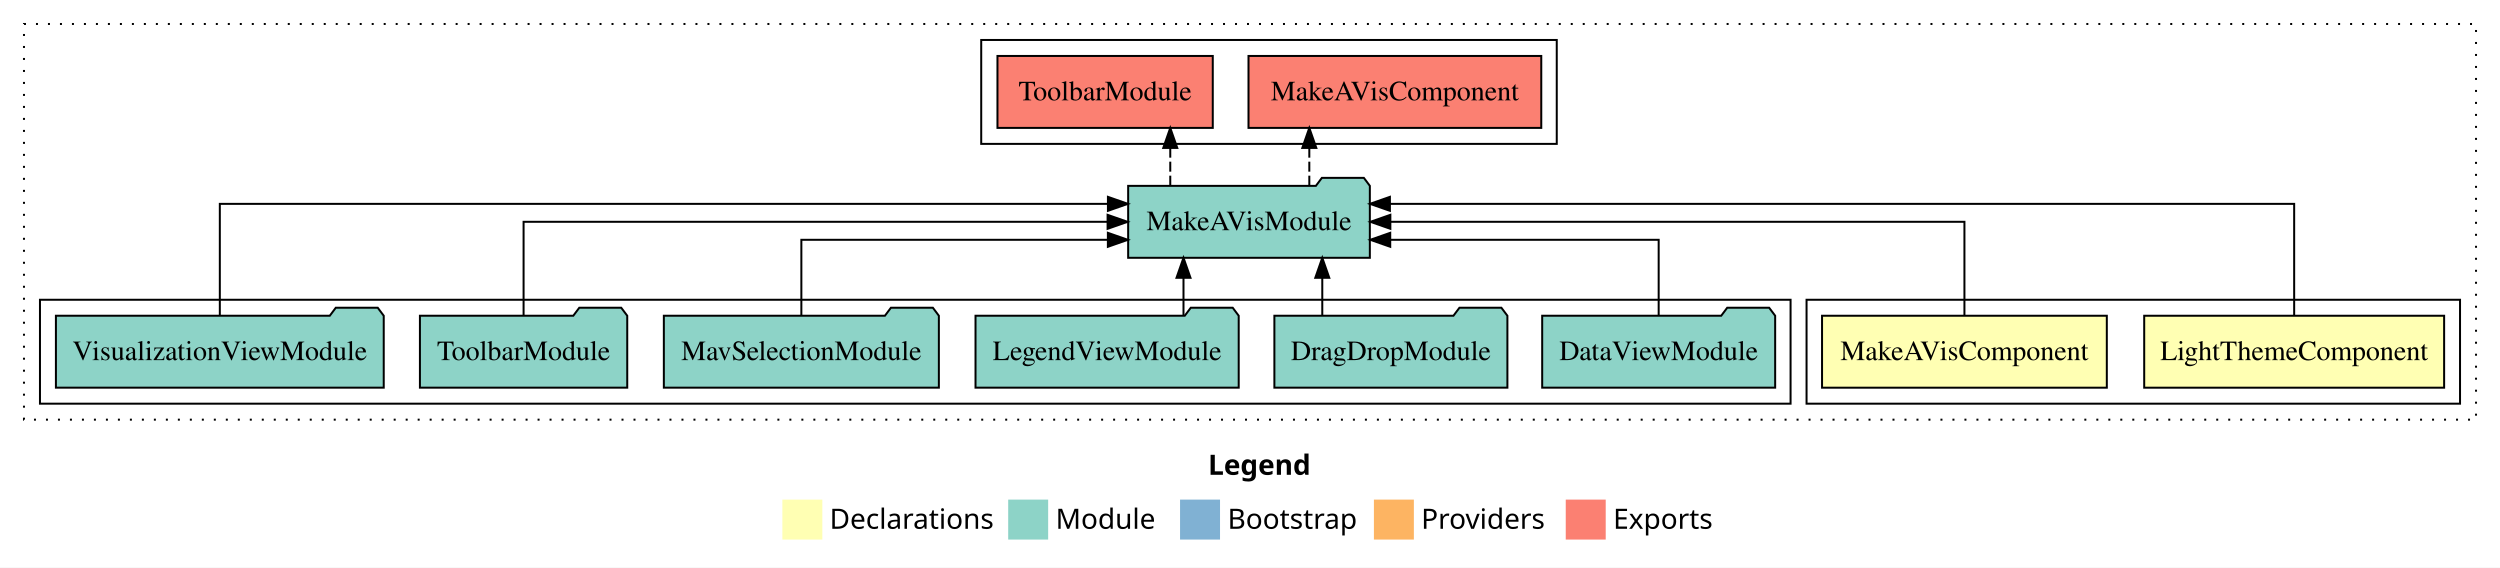
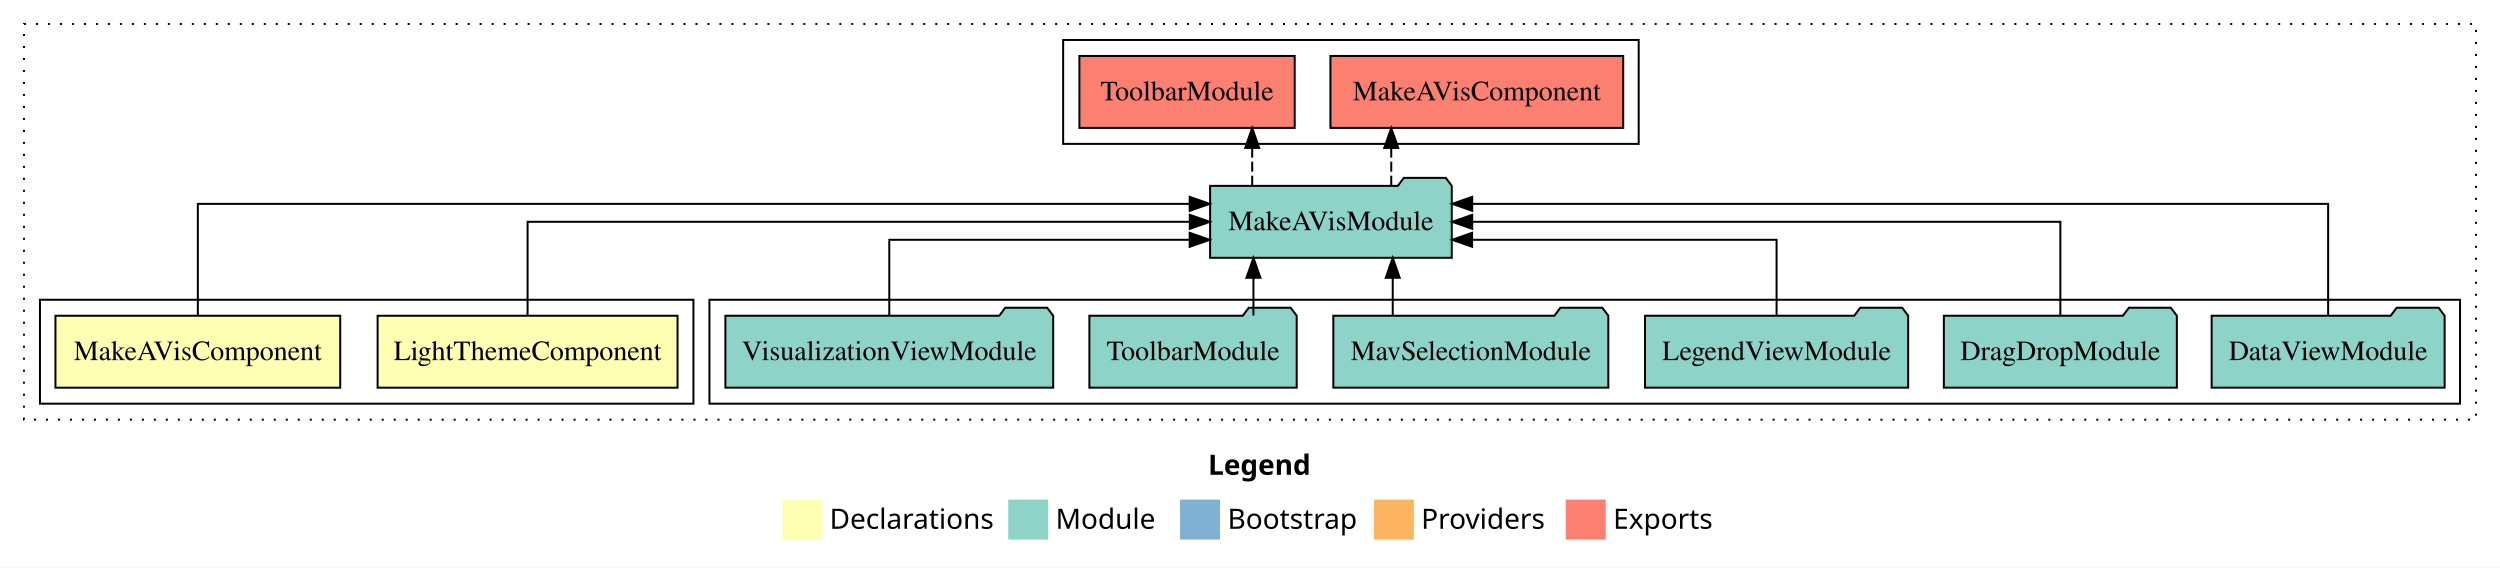
<svg xmlns="http://www.w3.org/2000/svg" width="1251pt" height="284pt" viewBox="0.00 0.00 1251.00 284.00">
  <g id="graph0" class="graph" transform="scale(1 1) rotate(0) translate(4 280)">
    <polygon fill="white" stroke="transparent" points="-4,4 -4,-280 1247,-280 1247,4 -4,4" />
    <text text-anchor="start" x="600.51" y="-42.4" font-family="sans-serif" font-weight="bold" font-size="14.00">Legend</text>
    <polygon fill="#ffffb3" stroke="transparent" points="387.5,-10 387.5,-30 407.5,-30 407.5,-10 387.5,-10" />
    <text text-anchor="start" x="411.13" y="-15.4" font-family="sans-serif" font-size="14.00">  Declarations</text>
    <polygon fill="#8dd3c7" stroke="transparent" points="500.5,-10 500.5,-30 520.5,-30 520.5,-10 500.5,-10" />
    <text text-anchor="start" x="524.23" y="-15.4" font-family="sans-serif" font-size="14.00">  Module</text>
    <polygon fill="#80b1d3" stroke="transparent" points="586.5,-10 586.5,-30 606.5,-30 606.5,-10 586.5,-10" />
    <text text-anchor="start" x="610.28" y="-15.4" font-family="sans-serif" font-size="14.00">  Bootstrap</text>
    <polygon fill="#fdb462" stroke="transparent" points="683.5,-10 683.5,-30 703.5,-30 703.5,-10 683.5,-10" />
    <text text-anchor="start" x="707.17" y="-15.4" font-family="sans-serif" font-size="14.00">  Providers</text>
    <polygon fill="#fb8072" stroke="transparent" points="779.5,-10 779.5,-30 799.5,-30 799.5,-10 779.5,-10" />
    <text text-anchor="start" x="803.23" y="-15.4" font-family="sans-serif" font-size="14.00">  Exports</text>
    <g id="clust1" class="cluster">
      <polygon fill="none" stroke="black" stroke-dasharray="1,5" points="8,-70 8,-268 1235,-268 1235,-70 8,-70" />
    </g>
-     <g id="clust2" class="cluster">
-       <polygon fill="none" stroke="black" points="900,-78 900,-130 1227,-130 1227,-78 900,-78" />
-     </g>
    <g id="clust6" class="cluster">
-       <polygon fill="none" stroke="black" points="487,-208 487,-260 775,-260 775,-208 487,-208" />
+       <polygon fill="none" stroke="black" points="528,-208 528,-260 816,-260 816,-208 528,-208" />
    </g>
    <g id="clust5" class="cluster">
-       <polygon fill="none" stroke="black" points="16,-78 16,-130 892,-130 892,-78 16,-78" />
+       <polygon fill="none" stroke="black" points="351,-78 351,-130 1227,-130 1227,-78 351,-78" />
+     </g>
+     <g id="clust2" class="cluster">
+       <polygon fill="none" stroke="black" points="16,-78 16,-130 343,-130 343,-78 16,-78" />
    </g>
    <g id="node1" class="node">
-       <polygon fill="#ffffb3" stroke="black" points="1219.04,-122 1068.96,-122 1068.96,-86 1219.04,-86 1219.04,-122" />
-       <text text-anchor="middle" x="1144" y="-99.8" font-family="Times,serif" font-size="14.00">LightThemeComponent</text>
+       <polygon fill="#ffffb3" stroke="black" points="335.04,-122 184.96,-122 184.96,-86 335.04,-86 335.04,-122" />
+       <text text-anchor="middle" x="260" y="-99.8" font-family="Times,serif" font-size="14.00">LightThemeComponent</text>
    </g>
    <g id="node3" class="node">
-       <polygon fill="#8dd3c7" stroke="black" points="681.47,-187 678.47,-191 657.47,-191 654.47,-187 560.53,-187 560.53,-151 681.47,-151 681.47,-187" />
-       <text text-anchor="middle" x="621" y="-164.8" font-family="Times,serif" font-size="14.00">MakeAVisModule</text>
+       <polygon fill="#8dd3c7" stroke="black" points="722.47,-187 719.47,-191 698.47,-191 695.47,-187 601.53,-187 601.53,-151 722.47,-151 722.47,-187" />
+       <text text-anchor="middle" x="662" y="-164.8" font-family="Times,serif" font-size="14.00">MakeAVisModule</text>
    </g>
    <g id="edge1" class="edge">
-       <path fill="none" stroke="black" d="M1144,-122.29C1144,-144.21 1144,-178 1144,-178 1144,-178 691.51,-178 691.51,-178" />
-       <polygon fill="black" stroke="black" points="691.51,-174.5 681.51,-178 691.51,-181.5 691.51,-174.5" />
+       <path fill="none" stroke="black" d="M260,-122.11C260,-141.34 260,-169 260,-169 260,-169 591.38,-169 591.38,-169" />
+       <polygon fill="black" stroke="black" points="591.38,-172.5 601.38,-169 591.38,-165.5 591.38,-172.5" />
    </g>
    <g id="node2" class="node">
-       <polygon fill="#ffffb3" stroke="black" points="1050.25,-122 907.75,-122 907.75,-86 1050.25,-86 1050.25,-122" />
-       <text text-anchor="middle" x="979" y="-99.8" font-family="Times,serif" font-size="14.00">MakeAVisComponent</text>
+       <polygon fill="#ffffb3" stroke="black" points="166.25,-122 23.75,-122 23.75,-86 166.25,-86 166.25,-122" />
+       <text text-anchor="middle" x="95" y="-99.8" font-family="Times,serif" font-size="14.00">MakeAVisComponent</text>
    </g>
    <g id="edge2" class="edge">
-       <path fill="none" stroke="black" d="M979,-122.11C979,-141.34 979,-169 979,-169 979,-169 691.73,-169 691.73,-169" />
-       <polygon fill="black" stroke="black" points="691.73,-165.5 681.73,-169 691.73,-172.5 691.73,-165.5" />
+       <path fill="none" stroke="black" d="M95,-122.29C95,-144.21 95,-178 95,-178 95,-178 591.32,-178 591.32,-178" />
+       <polygon fill="black" stroke="black" points="591.32,-181.5 601.32,-178 591.32,-174.5 591.32,-181.5" />
    </g>
    <g id="node10" class="node">
-       <polygon fill="#fb8072" stroke="black" points="767.25,-252 620.75,-252 620.75,-216 767.25,-216 767.25,-252" />
-       <text text-anchor="middle" x="694" y="-229.8" font-family="Times,serif" font-size="14.00">MakeAVisComponent </text>
+       <polygon fill="#fb8072" stroke="black" points="808.25,-252 661.75,-252 661.75,-216 808.25,-216 808.25,-252" />
+       <text text-anchor="middle" x="735" y="-229.8" font-family="Times,serif" font-size="14.00">MakeAVisComponent </text>
    </g>
    <g id="edge9" class="edge">
-       <path fill="none" stroke="black" stroke-dasharray="5,2" d="M651.18,-187.11C651.18,-187.11 651.18,-205.99 651.18,-205.99" />
-       <polygon fill="black" stroke="black" points="647.68,-205.99 651.18,-215.99 654.68,-205.99 647.68,-205.99" />
+       <path fill="none" stroke="black" stroke-dasharray="5,2" d="M692.18,-187.11C692.18,-187.11 692.18,-205.99 692.18,-205.99" />
+       <polygon fill="black" stroke="black" points="688.68,-205.99 692.18,-215.99 695.68,-205.99 688.68,-205.99" />
    </g>
    <g id="node11" class="node">
-       <polygon fill="#fb8072" stroke="black" points="602.87,-252 495.13,-252 495.13,-216 602.87,-216 602.87,-252" />
-       <text text-anchor="middle" x="549" y="-229.8" font-family="Times,serif" font-size="14.00">ToolbarModule </text>
+       <polygon fill="#fb8072" stroke="black" points="643.87,-252 536.13,-252 536.13,-216 643.87,-216 643.87,-252" />
+       <text text-anchor="middle" x="590" y="-229.8" font-family="Times,serif" font-size="14.00">ToolbarModule </text>
    </g>
    <g id="edge10" class="edge">
-       <path fill="none" stroke="black" stroke-dasharray="5,2" d="M581.6,-187.11C581.6,-187.11 581.6,-205.99 581.6,-205.99" />
-       <polygon fill="black" stroke="black" points="578.1,-205.99 581.6,-215.99 585.1,-205.99 578.1,-205.99" />
+       <path fill="none" stroke="black" stroke-dasharray="5,2" d="M622.6,-187.11C622.6,-187.11 622.6,-205.99 622.6,-205.99" />
+       <polygon fill="black" stroke="black" points="619.1,-205.99 622.6,-215.99 626.1,-205.99 619.1,-205.99" />
    </g>
    <g id="node4" class="node">
-       <polygon fill="#8dd3c7" stroke="black" points="884.29,-122 881.29,-126 860.29,-126 857.29,-122 767.71,-122 767.71,-86 884.29,-86 884.29,-122" />
-       <text text-anchor="middle" x="826" y="-99.8" font-family="Times,serif" font-size="14.00">DataViewModule</text>
+       <polygon fill="#8dd3c7" stroke="black" points="1219.29,-122 1216.29,-126 1195.29,-126 1192.29,-122 1102.71,-122 1102.71,-86 1219.29,-86 1219.29,-122" />
+       <text text-anchor="middle" x="1161" y="-99.8" font-family="Times,serif" font-size="14.00">DataViewModule</text>
    </g>
    <g id="edge3" class="edge">
-       <path fill="none" stroke="black" d="M826,-122.03C826,-138.4 826,-160 826,-160 826,-160 691.67,-160 691.67,-160" />
-       <polygon fill="black" stroke="black" points="691.67,-156.5 681.67,-160 691.67,-163.5 691.67,-156.5" />
+       <path fill="none" stroke="black" d="M1161,-122.29C1161,-144.21 1161,-178 1161,-178 1161,-178 732.69,-178 732.69,-178" />
+       <polygon fill="black" stroke="black" points="732.69,-174.5 722.69,-178 732.69,-181.5 732.69,-174.5" />
    </g>
    <g id="node5" class="node">
-       <polygon fill="#8dd3c7" stroke="black" points="750.3,-122 747.3,-126 726.3,-126 723.3,-122 633.7,-122 633.7,-86 750.3,-86 750.3,-122" />
-       <text text-anchor="middle" x="692" y="-99.8" font-family="Times,serif" font-size="14.00">DragDropModule</text>
+       <polygon fill="#8dd3c7" stroke="black" points="1085.3,-122 1082.3,-126 1061.3,-126 1058.3,-122 968.7,-122 968.7,-86 1085.3,-86 1085.3,-122" />
+       <text text-anchor="middle" x="1027" y="-99.8" font-family="Times,serif" font-size="14.00">DragDropModule</text>
    </g>
    <g id="edge4" class="edge">
-       <path fill="none" stroke="black" d="M657.67,-122.11C657.67,-122.11 657.67,-140.99 657.67,-140.99" />
-       <polygon fill="black" stroke="black" points="654.17,-140.99 657.67,-150.99 661.17,-140.99 654.17,-140.99" />
+       <path fill="none" stroke="black" d="M1027,-122.11C1027,-141.34 1027,-169 1027,-169 1027,-169 732.68,-169 732.68,-169" />
+       <polygon fill="black" stroke="black" points="732.68,-165.5 722.68,-169 732.68,-172.5 732.68,-165.5" />
    </g>
    <g id="node6" class="node">
-       <polygon fill="#8dd3c7" stroke="black" points="615.85,-122 612.85,-126 591.85,-126 588.85,-122 484.15,-122 484.15,-86 615.85,-86 615.85,-122" />
-       <text text-anchor="middle" x="550" y="-99.8" font-family="Times,serif" font-size="14.00">LegendViewModule</text>
+       <polygon fill="#8dd3c7" stroke="black" points="950.85,-122 947.85,-126 926.85,-126 923.85,-122 819.15,-122 819.15,-86 950.85,-86 950.85,-122" />
+       <text text-anchor="middle" x="885" y="-99.8" font-family="Times,serif" font-size="14.00">LegendViewModule</text>
    </g>
    <g id="edge5" class="edge">
-       <path fill="none" stroke="black" d="M588.22,-122.11C588.22,-122.11 588.22,-140.99 588.22,-140.99" />
-       <polygon fill="black" stroke="black" points="584.72,-140.99 588.22,-150.99 591.72,-140.99 584.72,-140.99" />
+       <path fill="none" stroke="black" d="M885,-122.03C885,-138.4 885,-160 885,-160 885,-160 732.64,-160 732.64,-160" />
+       <polygon fill="black" stroke="black" points="732.64,-156.5 722.64,-160 732.64,-163.5 732.64,-156.5" />
    </g>
    <g id="node7" class="node">
-       <polygon fill="#8dd3c7" stroke="black" points="465.81,-122 462.81,-126 441.81,-126 438.81,-122 328.19,-122 328.19,-86 465.81,-86 465.81,-122" />
-       <text text-anchor="middle" x="397" y="-99.8" font-family="Times,serif" font-size="14.00">MavSelectionModule</text>
+       <polygon fill="#8dd3c7" stroke="black" points="800.81,-122 797.81,-126 776.81,-126 773.81,-122 663.19,-122 663.19,-86 800.81,-86 800.81,-122" />
+       <text text-anchor="middle" x="732" y="-99.8" font-family="Times,serif" font-size="14.00">MavSelectionModule</text>
    </g>
    <g id="edge6" class="edge">
-       <path fill="none" stroke="black" d="M397,-122.03C397,-138.4 397,-160 397,-160 397,-160 550.38,-160 550.38,-160" />
-       <polygon fill="black" stroke="black" points="550.38,-163.5 560.38,-160 550.38,-156.5 550.38,-163.5" />
+       <path fill="none" stroke="black" d="M692.92,-122.11C692.92,-122.11 692.92,-140.99 692.92,-140.99" />
+       <polygon fill="black" stroke="black" points="689.42,-140.99 692.92,-150.99 696.42,-140.99 689.42,-140.99" />
    </g>
    <g id="node8" class="node">
-       <polygon fill="#8dd3c7" stroke="black" points="309.87,-122 306.87,-126 285.87,-126 282.87,-122 206.13,-122 206.13,-86 309.87,-86 309.87,-122" />
-       <text text-anchor="middle" x="258" y="-99.8" font-family="Times,serif" font-size="14.00">ToolbarModule</text>
+       <polygon fill="#8dd3c7" stroke="black" points="644.87,-122 641.87,-126 620.87,-126 617.87,-122 541.13,-122 541.13,-86 644.87,-86 644.87,-122" />
+       <text text-anchor="middle" x="593" y="-99.8" font-family="Times,serif" font-size="14.00">ToolbarModule</text>
    </g>
    <g id="edge7" class="edge">
-       <path fill="none" stroke="black" d="M258,-122.11C258,-141.34 258,-169 258,-169 258,-169 550.24,-169 550.24,-169" />
-       <polygon fill="black" stroke="black" points="550.24,-172.5 560.24,-169 550.24,-165.5 550.24,-172.5" />
+       <path fill="none" stroke="black" d="M623.22,-122.11C623.22,-122.11 623.22,-140.99 623.22,-140.99" />
+       <polygon fill="black" stroke="black" points="619.72,-140.99 623.22,-150.99 626.72,-140.99 619.72,-140.99" />
    </g>
    <g id="node9" class="node">
-       <polygon fill="#8dd3c7" stroke="black" points="188.02,-122 185.02,-126 164.02,-126 161.02,-122 23.98,-122 23.98,-86 188.02,-86 188.02,-122" />
-       <text text-anchor="middle" x="106" y="-99.8" font-family="Times,serif" font-size="14.00">VisualizationViewModule</text>
+       <polygon fill="#8dd3c7" stroke="black" points="523.02,-122 520.02,-126 499.02,-126 496.02,-122 358.98,-122 358.98,-86 523.02,-86 523.02,-122" />
+       <text text-anchor="middle" x="441" y="-99.8" font-family="Times,serif" font-size="14.00">VisualizationViewModule</text>
    </g>
    <g id="edge8" class="edge">
-       <path fill="none" stroke="black" d="M106,-122.29C106,-144.21 106,-178 106,-178 106,-178 550.41,-178 550.41,-178" />
-       <polygon fill="black" stroke="black" points="550.41,-181.5 560.41,-178 550.41,-174.5 550.41,-181.5" />
+       <path fill="none" stroke="black" d="M441,-122.03C441,-138.4 441,-160 441,-160 441,-160 591.32,-160 591.32,-160" />
+       <polygon fill="black" stroke="black" points="591.32,-163.5 601.32,-160 591.32,-156.5 591.32,-163.5" />
    </g>
  </g>
</svg>
